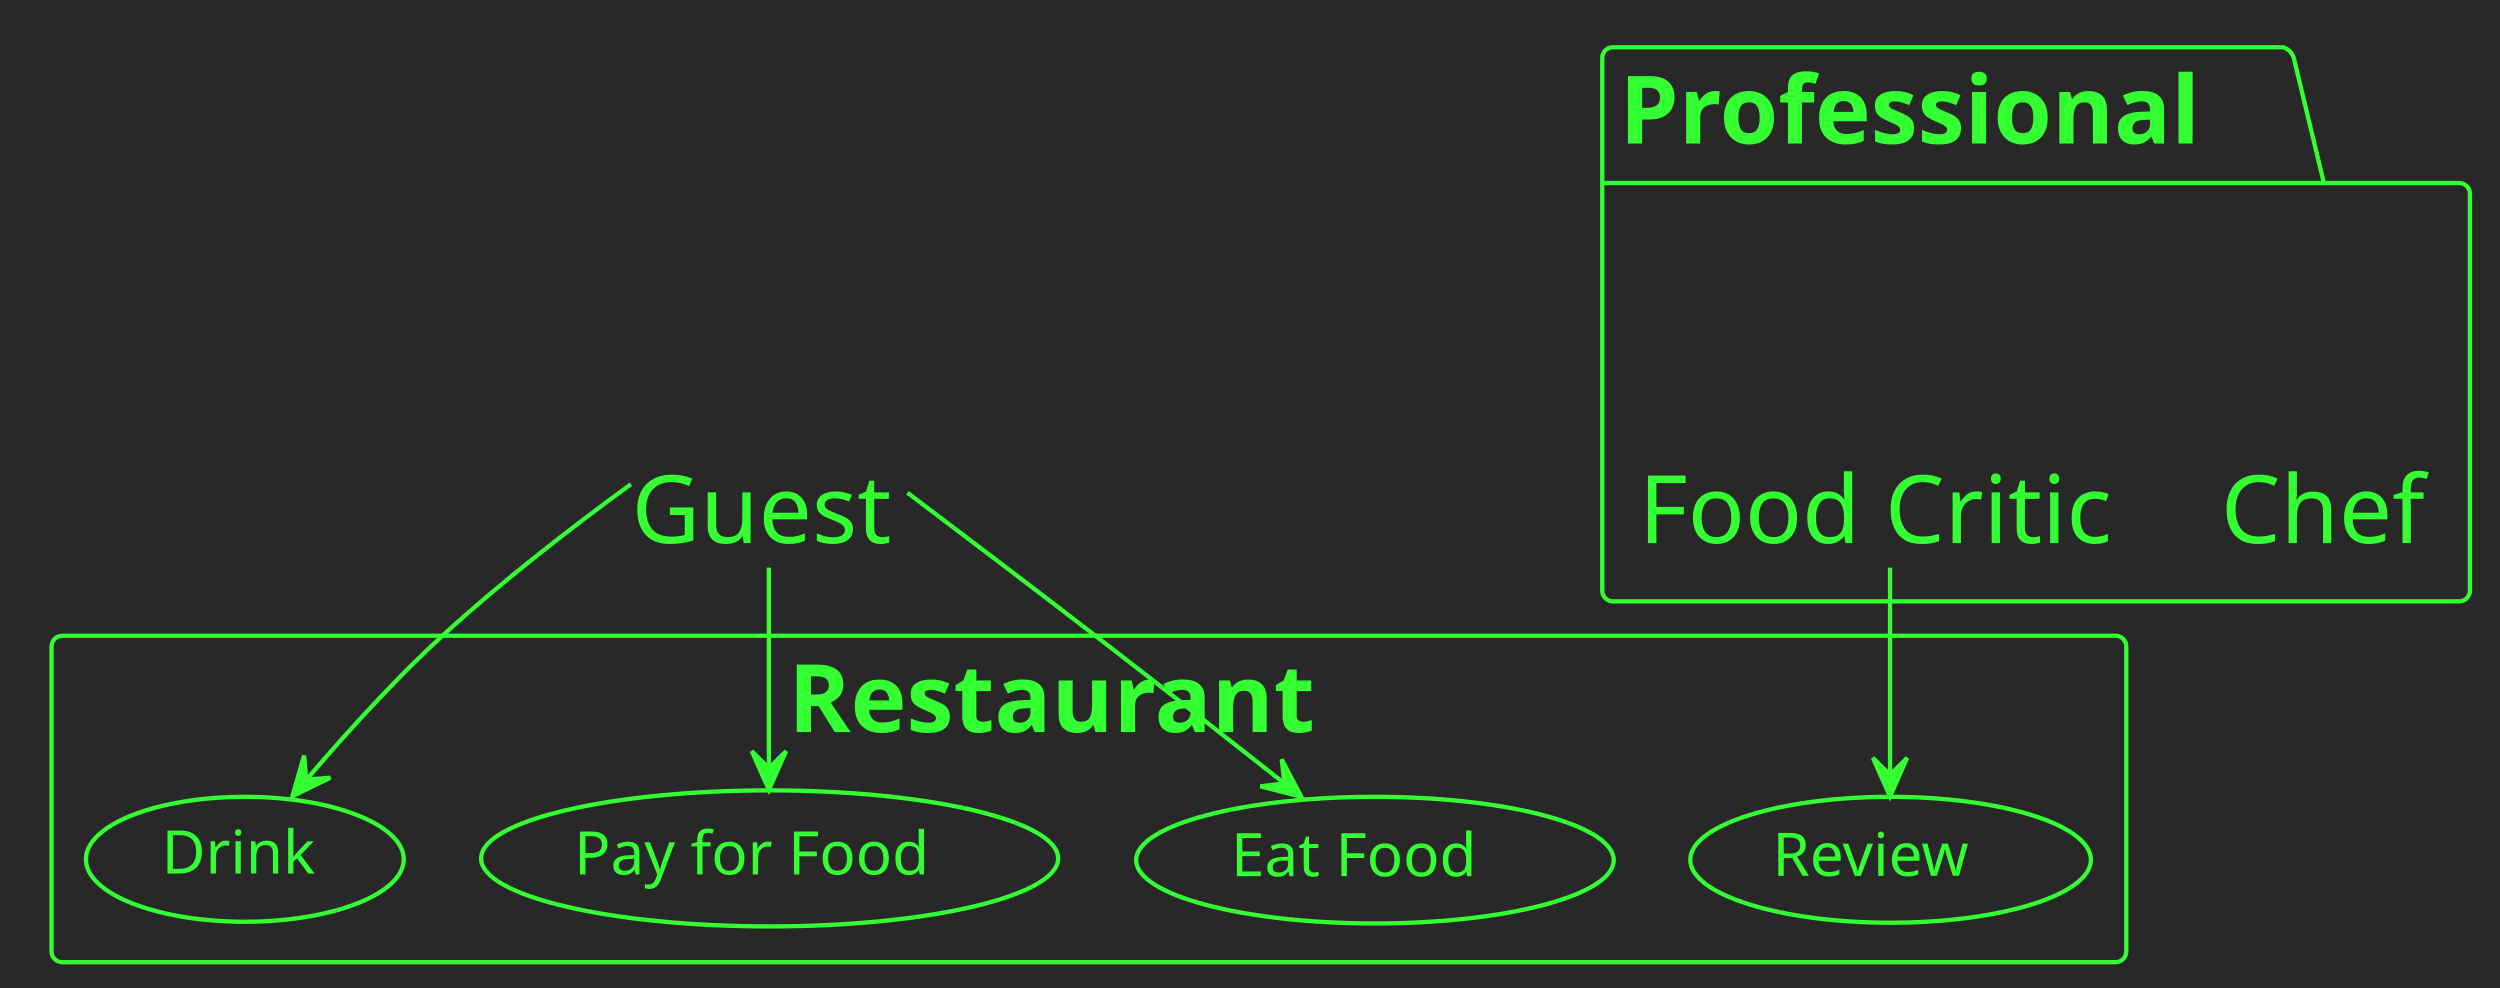
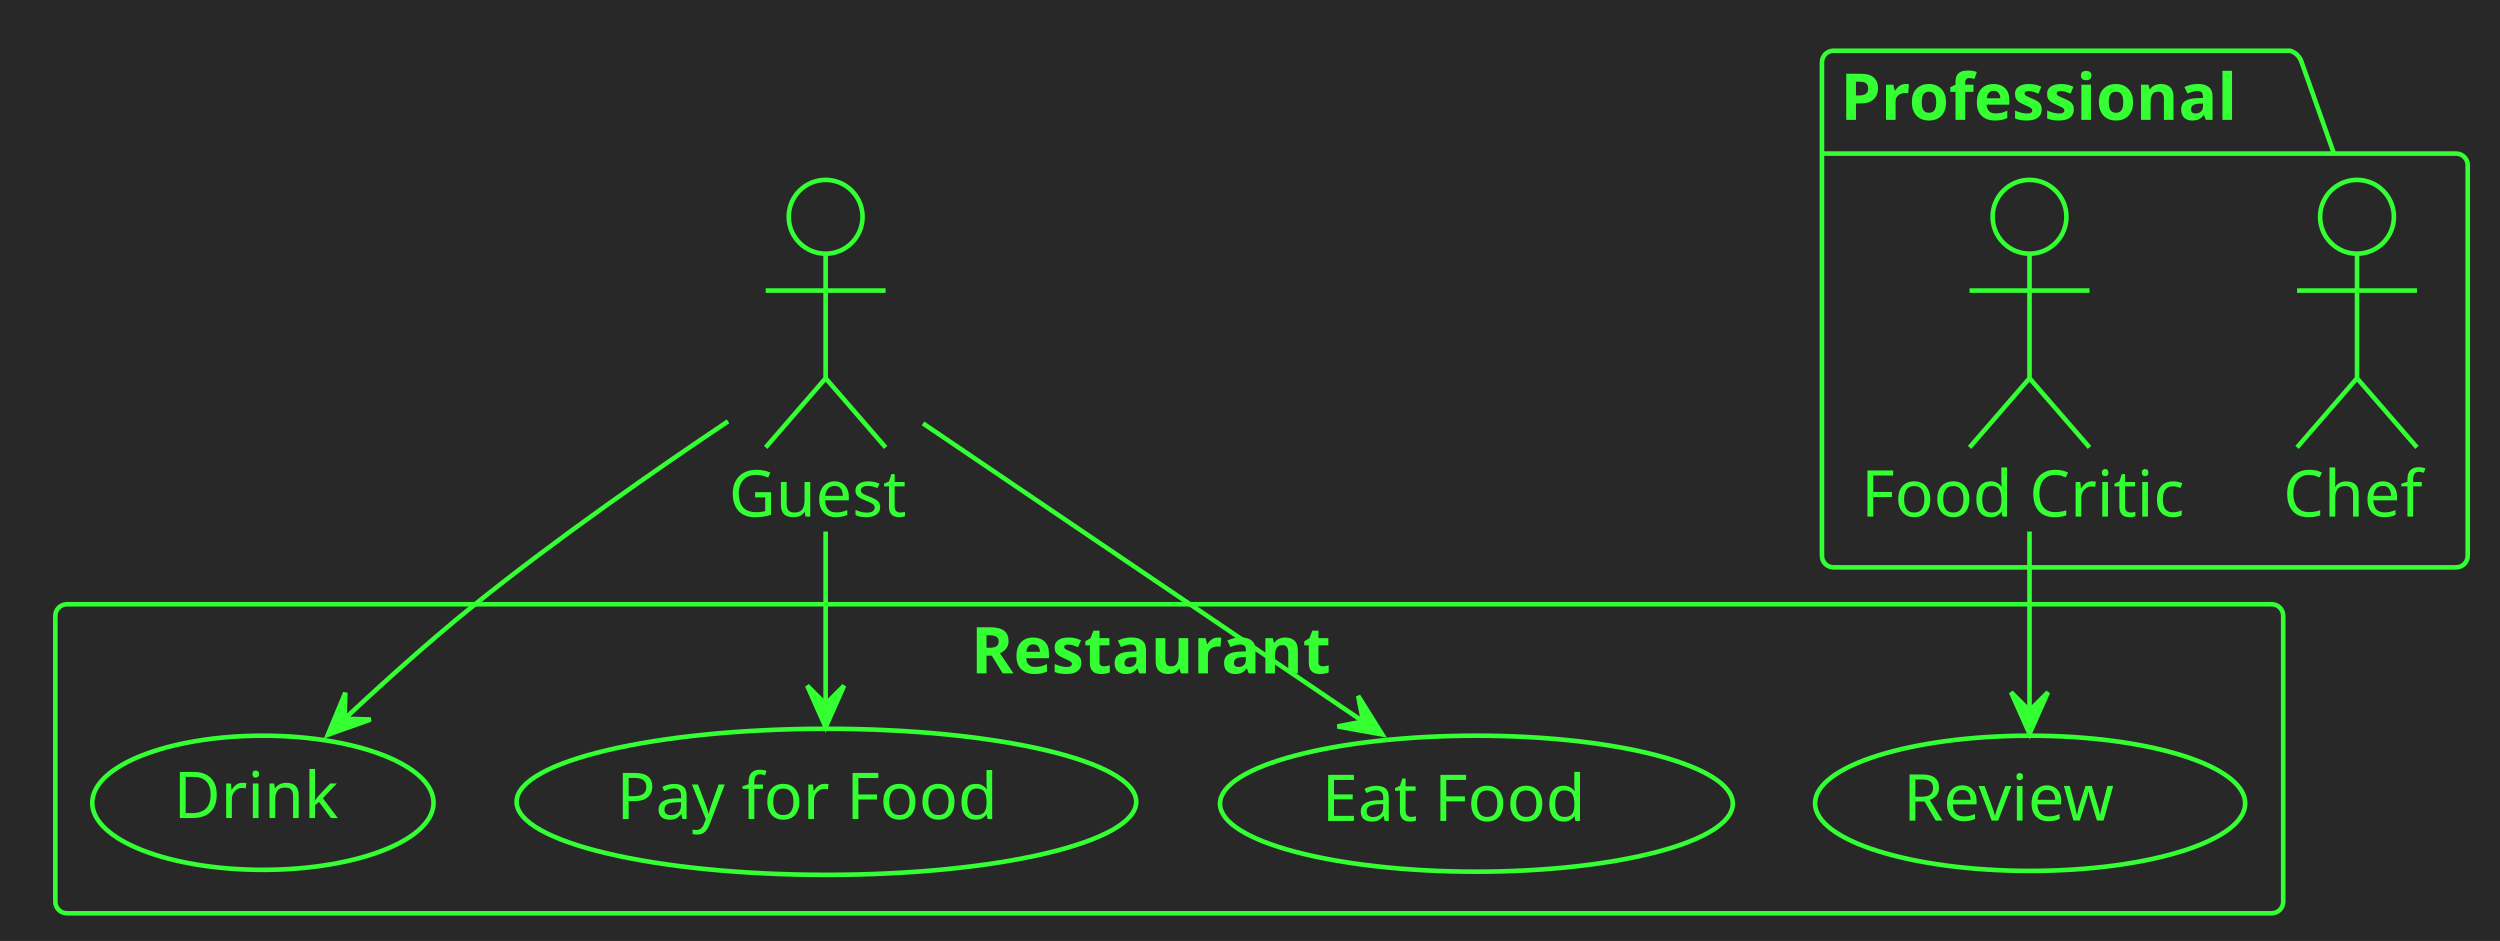
- <svg xmlns="http://www.w3.org/2000/svg" contentStyleType="text/css" height="230px" preserveAspectRatio="none" style="width:582px;height:230px;background:#282828;" version="1.1" viewBox="0 0 582 230" width="582px" zoomAndPan="magnify">
+ <svg xmlns="http://www.w3.org/2000/svg" contentStyleType="text/css" height="204px" preserveAspectRatio="none" style="width:542px;height:204px;background:#282828;" version="1.1" viewBox="0 0 542 204" width="542px" zoomAndPan="magnify">
  <defs />
  <g>
-     <rect fill="#282828" height="230" style="stroke:none;stroke-width:1.0;" width="582" x="0" y="0" />
+     <rect fill="#282828" height="204" style="stroke:none;stroke-width:1.0;" width="542" x="0" y="0" />
    <g id="cluster_Professional">
-       <path d="M375.5,11 L531.5,11 A3.75,3.75 0 0 1 534,13.5 L541,42.609 L572.5,42.609 A2.5,2.5 0 0 1 575,45.109 L575,137.5 A2.5,2.5 0 0 1 572.5,140 L375.5,140 A2.5,2.5 0 0 1 373,137.5 L373,13.5 A2.5,2.5 0 0 1 375.5,11 " fill="#282828" style="stroke:#33FF33;stroke-width:1.0;" />
-       <line style="stroke:#33FF33;stroke-width:1.0;" x1="373" x2="541" y1="42.609" y2="42.609" />
-       <text fill="#33FF33" font-family="Verdana" font-size="22" font-weight="bold" lengthAdjust="spacing" textLength="155" x="377" y="33.421">Professional</text>
+       <path d="M397.5,11 L496.5,11 A3.75,3.75 0 0 1 499,13.5 L506,33.297 L532.5,33.297 A2.5,2.5 0 0 1 535,35.797 L535,120.5 A2.5,2.5 0 0 1 532.5,123 L397.5,123 A2.5,2.5 0 0 1 395,120.5 L395,13.5 A2.5,2.5 0 0 1 397.5,11 " fill="#282828" style="stroke:#33FF33;stroke-width:1.0;" />
+       <line style="stroke:#33FF33;stroke-width:1.0;" x1="395" x2="506" y1="33.297" y2="33.297" />
+       <text fill="#33FF33" font-family="Verdana" font-size="14" font-weight="bold" lengthAdjust="spacing" textLength="98" x="399" y="25.995">Professional</text>
    </g>
    <g id="cluster_Restaurant">
-       <rect fill="#282828" height="76" rx="2.5" ry="2.5" style="stroke:#33FF33;stroke-width:1.0;" width="483" x="12" y="148" />
-       <text fill="#33FF33" font-family="Verdana" font-size="22" font-weight="bold" lengthAdjust="spacing" textLength="140" x="183.5" y="170.421">Restaurant</text>
+       <rect fill="#282828" height="67" rx="2.5" ry="2.5" style="stroke:#33FF33;stroke-width:1.0;" width="483" x="12" y="131" />
+       <text fill="#33FF33" font-family="Verdana" font-size="14" font-weight="bold" lengthAdjust="spacing" textLength="86" x="210.5" y="145.995">Restaurant</text>
    </g>
    <g id="elem_g">
-       <ellipse cx="179" cy="55" fill="#282828" rx="8" ry="8" style="stroke:#33FF33;stroke-width:0.0;" />
-       <path d="M179,63 L179,90 M166,71 L192,71 M179,90 L166,105 M179,90 L192,105 " fill="none" style="stroke:#33FF33;stroke-width:0.0;" />
-       <text fill="#33FF33" font-family="Verdana" font-size="22" lengthAdjust="spacing" textLength="64" x="147" y="126.421">Guest</text>
+       <ellipse cx="179" cy="47" fill="#282828" rx="8" ry="8" style="stroke:#33FF33;stroke-width:1.0;" />
+       <path d="M179,55 L179,82 M166,63 L192,63 M179,82 L166,97 M179,82 L192,97 " fill="none" style="stroke:#33FF33;stroke-width:1.0;" />
+       <text fill="#33FF33" font-family="Verdana" font-size="14" lengthAdjust="spacing" textLength="42" x="158" y="111.995">Guest</text>
    </g>
    <g id="elem_c">
-       <ellipse cx="542" cy="55" fill="#282828" rx="8" ry="8" style="stroke:#33FF33;stroke-width:0.0;" />
-       <path d="M542,63 L542,90 M529,71 L555,71 M542,90 L529,105 M542,90 L555,105 " fill="none" style="stroke:#33FF33;stroke-width:0.0;" />
-       <text fill="#33FF33" font-family="Verdana" font-size="22" lengthAdjust="spacing" textLength="50" x="517" y="126.421">Chef</text>
+       <ellipse cx="511" cy="47" fill="#282828" rx="8" ry="8" style="stroke:#33FF33;stroke-width:1.0;" />
+       <path d="M511,55 L511,82 M498,63 L524,63 M511,82 L498,97 M511,82 L524,97 " fill="none" style="stroke:#33FF33;stroke-width:1.0;" />
+       <text fill="#33FF33" font-family="Verdana" font-size="14" lengthAdjust="spacing" textLength="32" x="495" y="111.995">Chef</text>
    </g>
    <g id="elem_fc">
-       <ellipse cx="440" cy="55" fill="#282828" rx="8" ry="8" style="stroke:#33FF33;stroke-width:0.0;" />
-       <path d="M440,63 L440,90 M427,71 L453,71 M440,90 L427,105 M440,90 L453,105 " fill="none" style="stroke:#33FF33;stroke-width:0.0;" />
-       <text fill="#33FF33" font-family="Verdana" font-size="22" lengthAdjust="spacing" textLength="117" x="381.5" y="126.421">Food Critic</text>
+       <ellipse cx="440" cy="47" fill="#282828" rx="8" ry="8" style="stroke:#33FF33;stroke-width:1.0;" />
+       <path d="M440,55 L440,82 M427,63 L453,63 M440,82 L427,97 M440,82 L453,97 " fill="none" style="stroke:#33FF33;stroke-width:1.0;" />
+       <text fill="#33FF33" font-family="Verdana" font-size="14" lengthAdjust="spacing" textLength="73" x="403.5" y="111.995">Food Critic</text>
    </g>
    <g id="elem_UC1">
-       <ellipse cx="320.087" cy="200.24" fill="#282828" rx="55.587" ry="14.74" style="stroke:#33FF33;stroke-width:1.0;" />
-       <text fill="#33FF33" font-family="Verdana" font-size="14" lengthAdjust="spacing" textLength="61" x="286.587" y="203.987">Eat Food</text>
+       <ellipse cx="320.087" cy="174.24" fill="#282828" rx="55.587" ry="14.74" style="stroke:#33FF33;stroke-width:1.0;" />
+       <text fill="#33FF33" font-family="Verdana" font-size="14" lengthAdjust="spacing" textLength="61" x="286.587" y="177.987">Eat Food</text>
    </g>
    <g id="elem_UC2">
-       <ellipse cx="179.168" cy="199.834" fill="#282828" rx="67.168" ry="15.834" style="stroke:#33FF33;stroke-width:1.0;" />
-       <text fill="#33FF33" font-family="Verdana" font-size="14" lengthAdjust="spacing" textLength="85" x="133.668" y="203.581">Pay for Food</text>
+       <ellipse cx="179.168" cy="173.834" fill="#282828" rx="67.168" ry="15.834" style="stroke:#33FF33;stroke-width:1.0;" />
+       <text fill="#33FF33" font-family="Verdana" font-size="14" lengthAdjust="spacing" textLength="85" x="133.668" y="177.581">Pay for Food</text>
    </g>
    <g id="elem_UC3">
-       <ellipse cx="56.996" cy="200.042" fill="#282828" rx="36.996" ry="14.542" style="stroke:#33FF33;stroke-width:1.0;" />
-       <text fill="#33FF33" font-family="Verdana" font-size="14" lengthAdjust="spacing" textLength="36" x="37.63" y="203.353">Drink</text>
+       <ellipse cx="56.996" cy="174.042" fill="#282828" rx="36.996" ry="14.542" style="stroke:#33FF33;stroke-width:1.0;" />
+       <text fill="#33FF33" font-family="Verdana" font-size="14" lengthAdjust="spacing" textLength="36" x="37.63" y="177.353">Drink</text>
    </g>
    <g id="elem_UC4">
-       <ellipse cx="440.13" cy="200.156" fill="#282828" rx="46.63" ry="14.656" style="stroke:#33FF33;stroke-width:1.0;" />
-       <text fill="#33FF33" font-family="Verdana" font-size="14" lengthAdjust="spacing" textLength="49" x="412.63" y="203.904">Review</text>
+       <ellipse cx="440.13" cy="174.156" fill="#282828" rx="46.63" ry="14.656" style="stroke:#33FF33;stroke-width:1.0;" />
+       <text fill="#33FF33" font-family="Verdana" font-size="14" lengthAdjust="spacing" textLength="49" x="412.63" y="177.904">Review</text>
    </g>
-     <path d="M440,132.139 C440,151.023 440,172.066 440,185.409 " fill="none" style="stroke:#33FF33;stroke-width:1.0;" />
-     <polygon fill="#33FF33" points="440,185.409,444,176.409,440,180.409,436,176.409,440,185.409" style="stroke:#33FF33;stroke-width:1.0;" />
-     <path d="M211.268,114.716 C224.816,124.935 240.714,136.993 255,148 C271.361,160.607 289.883,175.167 302.957,185.495 " fill="none" style="stroke:#33FF33;stroke-width:1.0;" />
-     <polygon fill="#33FF33" points="302.957,185.495,298.374,176.778,299.034,182.396,293.415,183.055,302.957,185.495" style="stroke:#33FF33;stroke-width:1.0;" />
-     <path d="M179,132.139 C179,150.306 179,170.471 179,183.857 " fill="none" style="stroke:#33FF33;stroke-width:1.0;" />
-     <polygon fill="#33FF33" points="179,183.857,183,174.857,179,178.857,175,174.857,179,183.857" style="stroke:#33FF33;stroke-width:1.0;" />
-     <path d="M146.874,112.722 C132.909,122.902 116.656,135.474 103,148 C90.171,159.768 77.014,174.701 68.075,185.362 " fill="none" style="stroke:#33FF33;stroke-width:1.0;" />
-     <polygon fill="#33FF33" points="68.075,185.362,76.922,181.035,71.287,181.53,70.792,175.895,68.075,185.362" style="stroke:#33FF33;stroke-width:1.0;" />
+     <path d="M440,115.244 C440,130.677 440,147.569 440,159.075 " fill="none" style="stroke:#33FF33;stroke-width:1.0;" />
+     <polygon fill="#33FF33" points="440,159.075,444,150.075,440,154.075,436,150.075,440,159.075" style="stroke:#33FF33;stroke-width:1.0;" />
+     <path d="M200.109,91.797 C226.998,110.009 273.15,141.268 299.663,159.226 " fill="none" style="stroke:#33FF33;stroke-width:1.0;" />
+     <polygon fill="#33FF33" points="299.663,159.226,294.455,150.867,295.523,156.422,289.968,157.491,299.663,159.226" style="stroke:#33FF33;stroke-width:1.0;" />
+     <path d="M179,115.244 C179,130.051 179,146.202 179,157.65 " fill="none" style="stroke:#33FF33;stroke-width:1.0;" />
+     <polygon fill="#33FF33" points="179,157.65,183,148.65,179,152.65,175,148.65,179,157.65" style="stroke:#33FF33;stroke-width:1.0;" />
+     <path d="M157.837,91.343 C142.294,101.76 120.864,116.652 103,131 C91.871,139.939 79.988,150.826 71.089,159.276 " fill="none" style="stroke:#33FF33;stroke-width:1.0;" />
+     <polygon fill="#33FF33" points="71.089,159.276,80.37,155.98,74.715,155.833,74.861,150.178,71.089,159.276" style="stroke:#33FF33;stroke-width:1.0;" />
  </g>
</svg>
